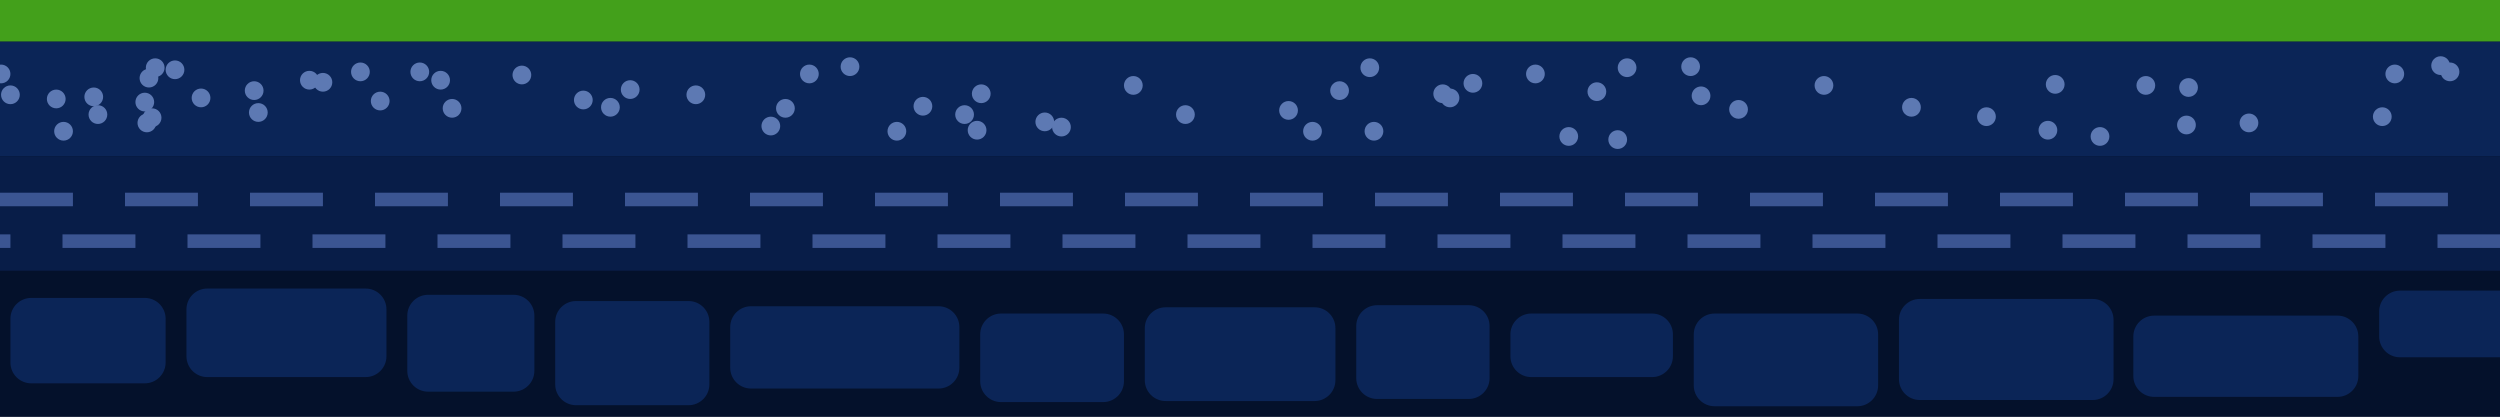
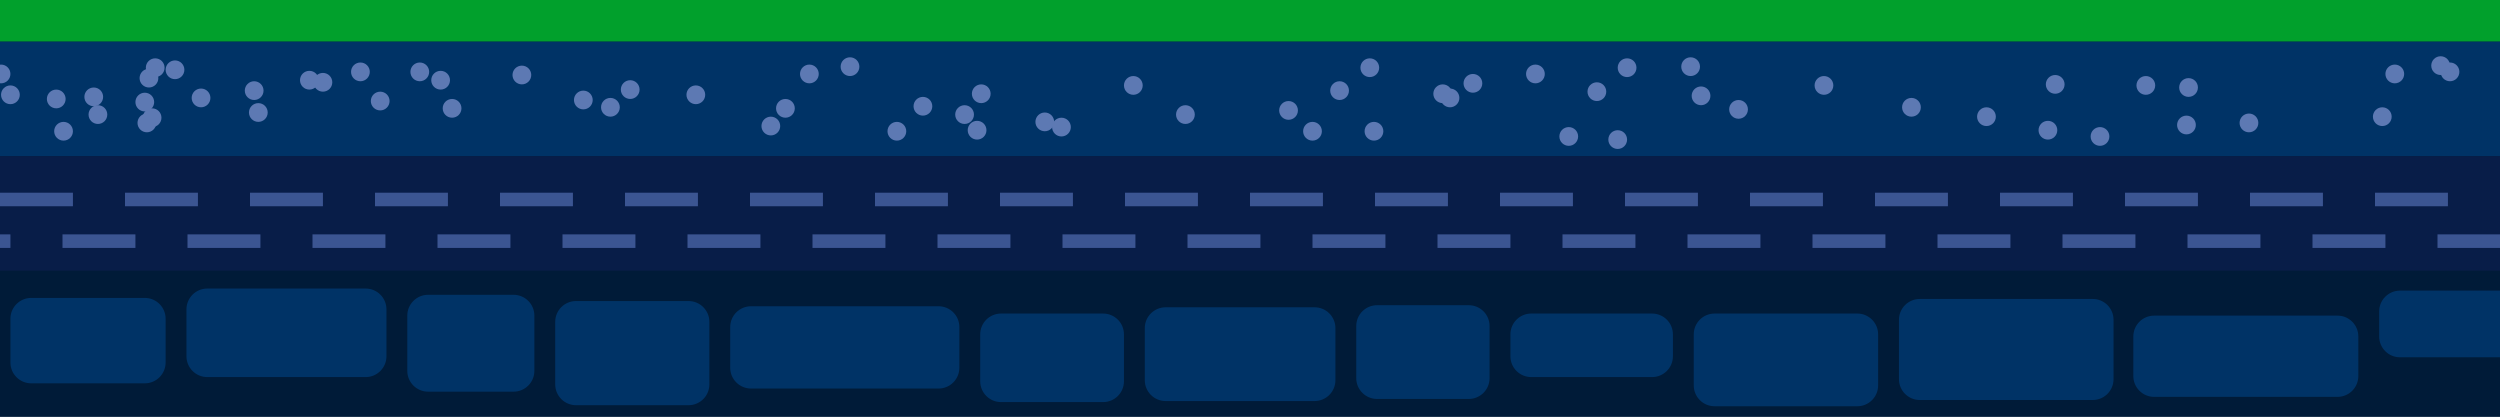
<svg xmlns="http://www.w3.org/2000/svg" viewBox="0 0 240 40" width="240" height="40">
-   <rect width="240" height="40" fill="#04112b" />
-   <rect y="0" width="240" height="4" fill="#43a01b" />
-   <rect y="4" width="240" height="11" fill="#0b2557" />
+   <rect width="240" height="40" fill="#001b38" />
+   <rect y="0" width="240" height="4" fill="#01a02c" />
+   <rect y="4" width="240" height="11" fill="#003366" />
  <circle cx="77.7" cy="7.1" r=".9" fill="#5d79b3" />
  <circle cx="156.2" cy="6.5" r=".9" fill="#5d79b3" />
  <circle cx="128.6" cy="8.7" r=".9" fill="#5d79b3" />
  <circle cx="13.9" cy="9.8" r=".9" fill="#5d79b3" />
  <circle cx="9.0" cy="9.3" r=".9" fill="#5d79b3" />
  <circle cx="16.8" cy="6.7" r=".9" fill="#5d79b3" />
  <circle cx="101.9" cy="12.2" r=".9" fill="#5d79b3" />
  <circle cx="29.7" cy="7.7" r=".9" fill="#5d79b3" />
  <circle cx="150.6" cy="13.1" r=".9" fill="#5d79b3" />
  <circle cx="138.5" cy="9.0" r=".9" fill="#5d79b3" />
  <circle cx="234.3" cy="6.3" r=".9" fill="#5d79b3" />
  <circle cx="206.0" cy="8.2" r=".9" fill="#5d79b3" />
  <circle cx="34.6" cy="6.9" r=".9" fill="#5d79b3" />
  <circle cx="74.0" cy="12.1" r=".9" fill="#5d79b3" />
  <circle cx="43.4" cy="10.4" r=".9" fill="#5d79b3" />
  <circle cx="153.3" cy="8.8" r=".9" fill="#5d79b3" />
  <circle cx="131.5" cy="6.5" r=".9" fill="#5d79b3" />
  <circle cx="14.3" cy="7.5" r=".9" fill="#5d79b3" />
  <circle cx="163.3" cy="9.2" r=".9" fill="#5d79b3" />
  <circle cx="75.4" cy="10.4" r=".9" fill="#5d79b3" />
  <circle cx="108.8" cy="8.2" r=".9" fill="#5d79b3" />
  <circle cx="190.7" cy="11.2" r=".9" fill="#5d79b3" />
  <circle cx="58.6" cy="10.3" r=".9" fill="#5d79b3" />
  <circle cx="126.0" cy="12.6" r=".9" fill="#5d79b3" />
  <circle cx="175.1" cy="8.2" r=".9" fill="#5d79b3" />
  <circle cx="235.2" cy="6.9" r=".9" fill="#5d79b3" />
  <circle cx="100.3" cy="11.7" r=".9" fill="#5d79b3" />
  <circle cx="36.5" cy="9.7" r=".9" fill="#5d79b3" />
  <circle cx="9.4" cy="11.0" r=".9" fill="#5d79b3" />
  <circle cx="183.5" cy="10.3" r=".9" fill="#5d79b3" />
  <circle cx="210.1" cy="8.4" r=".9" fill="#5d79b3" />
  <circle cx="166.9" cy="10.5" r=".9" fill="#5d79b3" />
  <circle cx="139.2" cy="9.4" r=".9" fill="#5d79b3" />
  <circle cx="201.6" cy="13.1" r=".9" fill="#5d79b3" />
  <circle cx="113.8" cy="11.0" r=".9" fill="#5d79b3" />
  <circle cx="14.6" cy="11.3" r=".9" fill="#5d79b3" />
  <circle cx="155.3" cy="13.4" r=".9" fill="#5d79b3" />
  <circle cx="197.3" cy="8.1" r=".9" fill="#5d79b3" />
  <circle cx="92.6" cy="11.0" r=".9" fill="#5d79b3" />
  <circle cx="5.4" cy="9.5" r=".9" fill="#5d79b3" />
  <circle cx="40.3" cy="6.9" r=".9" fill="#5d79b3" />
  <circle cx="14.1" cy="11.8" r=".9" fill="#5d79b3" />
  <circle cx="31.0" cy="7.9" r=".9" fill="#5d79b3" />
  <circle cx="93.8" cy="12.5" r=".9" fill="#5d79b3" />
  <circle cx="19.3" cy="9.4" r=".9" fill="#5d79b3" />
  <circle cx="131.9" cy="12.6" r=".9" fill="#5d79b3" />
  <circle cx="196.6" cy="12.5" r=".9" fill="#5d79b3" />
  <circle cx="66.8" cy="9.1" r=".9" fill="#5d79b3" />
  <circle cx="86.1" cy="12.6" r=".9" fill="#5d79b3" />
  <circle cx="229.9" cy="7.1" r=".9" fill="#5d79b3" />
  <circle cx="42.3" cy="7.7" r=".9" fill="#5d79b3" />
  <circle cx="56.0" cy="9.6" r=".9" fill="#5d79b3" />
  <circle cx="141.4" cy="8.0" r=".9" fill="#5d79b3" />
  <circle cx="1.0" cy="9.1" r=".9" fill="#5d79b3" />
  <circle cx="88.6" cy="10.2" r=".9" fill="#5d79b3" />
  <circle cx="228.7" cy="11.2" r=".9" fill="#5d79b3" />
  <circle cx="123.7" cy="10.6" r=".9" fill="#5d79b3" />
  <circle cx="162.3" cy="6.4" r=".9" fill="#5d79b3" />
  <circle cx="215.9" cy="11.8" r=".9" fill="#5d79b3" />
  <circle cx="209.9" cy="12.0" r=".9" fill="#5d79b3" />
  <circle cx="94.2" cy="9.0" r=".9" fill="#5d79b3" />
  <circle cx="24.8" cy="10.8" r=".9" fill="#5d79b3" />
  <circle cx="14.9" cy="6.5" r=".9" fill="#5d79b3" />
  <circle cx="50.1" cy="7.2" r=".9" fill="#5d79b3" />
  <circle cx="81.6" cy="6.4" r=".9" fill="#5d79b3" />
  <circle cx="0.1" cy="7.1" r=".9" fill="#5d79b3" />
  <circle cx="24.4" cy="8.7" r=".9" fill="#5d79b3" />
  <circle cx="6.1" cy="12.6" r=".9" fill="#5d79b3" />
  <circle cx="147.4" cy="7.1" r=".9" fill="#5d79b3" />
  <circle cx="60.5" cy="8.6" r=".9" fill="#5d79b3" />
  <rect y="15" width="240" height="11" fill="#081d48" />
  <rect x="-12" y="18.5" width="7" height="1.3" fill="#3b5592" />
  <rect x="0" y="18.5" width="7" height="1.3" fill="#3b5592" />
  <rect x="12" y="18.5" width="7" height="1.3" fill="#3b5592" />
  <rect x="24" y="18.5" width="7" height="1.3" fill="#3b5592" />
  <rect x="36" y="18.5" width="7" height="1.3" fill="#3b5592" />
  <rect x="48" y="18.5" width="7" height="1.3" fill="#3b5592" />
  <rect x="60" y="18.5" width="7" height="1.3" fill="#3b5592" />
  <rect x="72" y="18.5" width="7" height="1.3" fill="#3b5592" />
  <rect x="84" y="18.5" width="7" height="1.3" fill="#3b5592" />
  <rect x="96" y="18.5" width="7" height="1.3" fill="#3b5592" />
  <rect x="108" y="18.5" width="7" height="1.3" fill="#3b5592" />
  <rect x="120" y="18.5" width="7" height="1.3" fill="#3b5592" />
  <rect x="132" y="18.5" width="7" height="1.3" fill="#3b5592" />
  <rect x="144" y="18.5" width="7" height="1.3" fill="#3b5592" />
  <rect x="156" y="18.5" width="7" height="1.3" fill="#3b5592" />
  <rect x="168" y="18.5" width="7" height="1.3" fill="#3b5592" />
  <rect x="180" y="18.5" width="7" height="1.3" fill="#3b5592" />
  <rect x="192" y="18.5" width="7" height="1.3" fill="#3b5592" />
  <rect x="204" y="18.5" width="7" height="1.3" fill="#3b5592" />
  <rect x="216" y="18.5" width="7" height="1.3" fill="#3b5592" />
  <rect x="228" y="18.5" width="7" height="1.3" fill="#3b5592" />
  <rect x="-6" y="22.5" width="7" height="1.3" fill="#3b5592" />
  <rect x="6" y="22.5" width="7" height="1.3" fill="#3b5592" />
  <rect x="18" y="22.5" width="7" height="1.3" fill="#3b5592" />
  <rect x="30" y="22.5" width="7" height="1.3" fill="#3b5592" />
  <rect x="42" y="22.5" width="7" height="1.3" fill="#3b5592" />
  <rect x="54" y="22.5" width="7" height="1.3" fill="#3b5592" />
  <rect x="66" y="22.5" width="7" height="1.3" fill="#3b5592" />
  <rect x="78" y="22.5" width="7" height="1.3" fill="#3b5592" />
  <rect x="90" y="22.5" width="7" height="1.3" fill="#3b5592" />
  <rect x="102" y="22.5" width="7" height="1.3" fill="#3b5592" />
  <rect x="114" y="22.5" width="7" height="1.3" fill="#3b5592" />
  <rect x="126" y="22.5" width="7" height="1.3" fill="#3b5592" />
  <rect x="138" y="22.5" width="7" height="1.3" fill="#3b5592" />
  <rect x="150" y="22.5" width="7" height="1.3" fill="#3b5592" />
  <rect x="162" y="22.5" width="7" height="1.3" fill="#3b5592" />
  <rect x="174" y="22.5" width="7" height="1.3" fill="#3b5592" />
  <rect x="186" y="22.5" width="7" height="1.3" fill="#3b5592" />
  <rect x="198" y="22.5" width="7" height="1.3" fill="#3b5592" />
  <rect x="210" y="22.5" width="7" height="1.3" fill="#3b5592" />
  <rect x="222" y="22.5" width="7" height="1.3" fill="#3b5592" />
  <rect x="234" y="22.5" width="7" height="1.3" fill="#3b5592" />
-   <rect y="26" width="240" height="14" fill="#04112b" />
-   <rect x="1.0" y="28.6" width="14.9" height="8.2" rx="2" fill="#0b2557" />
-   <rect x="17.9" y="27.7" width="19.2" height="8.5" rx="2" fill="#0b2557" />
-   <rect x="39.1" y="28.3" width="12.2" height="9.3" rx="2" fill="#0b2557" />
-   <rect x="53.3" y="28.9" width="14.8" height="10.0" rx="2" fill="#0b2557" />
-   <rect x="70.1" y="29.4" width="22.0" height="7.9" rx="2" fill="#0b2557" />
-   <rect x="94.1" y="30.1" width="13.8" height="8.5" rx="2" fill="#0b2557" />
-   <rect x="109.9" y="29.5" width="18.3" height="9.0" rx="2" fill="#0b2557" />
-   <rect x="130.2" y="29.3" width="12.8" height="9.0" rx="2" fill="#0b2557" />
-   <rect x="145.0" y="30.1" width="15.6" height="6.1" rx="2" fill="#0b2557" />
-   <rect x="162.6" y="30.1" width="17.7" height="8.9" rx="2" fill="#0b2557" />
-   <rect x="182.3" y="28.7" width="20.6" height="9.7" rx="2" fill="#0b2557" />
-   <rect x="204.8" y="30.3" width="21.6" height="7.8" rx="2" fill="#0b2557" />
-   <rect x="228.4" y="27.9" width="22.5" height="6.4" rx="2" fill="#0b2557" />
+   <rect y="26" width="240" height="14" fill="#001b38" />
+   <rect x="1.0" y="28.6" width="14.9" height="8.2" rx="2" fill="#003366" />
+   <rect x="17.9" y="27.7" width="19.2" height="8.5" rx="2" fill="#003366" />
+   <rect x="39.1" y="28.3" width="12.2" height="9.3" rx="2" fill="#003366" />
+   <rect x="53.3" y="28.9" width="14.8" height="10.0" rx="2" fill="#003366" />
+   <rect x="70.1" y="29.4" width="22.0" height="7.9" rx="2" fill="#003366" />
+   <rect x="94.1" y="30.1" width="13.8" height="8.5" rx="2" fill="#003366" />
+   <rect x="109.9" y="29.5" width="18.3" height="9.0" rx="2" fill="#003366" />
+   <rect x="130.2" y="29.3" width="12.8" height="9.0" rx="2" fill="#003366" />
+   <rect x="145.0" y="30.1" width="15.6" height="6.1" rx="2" fill="#003366" />
+   <rect x="162.6" y="30.1" width="17.7" height="8.9" rx="2" fill="#003366" />
+   <rect x="182.3" y="28.7" width="20.6" height="9.7" rx="2" fill="#003366" />
+   <rect x="204.8" y="30.3" width="21.6" height="7.8" rx="2" fill="#003366" />
+   <rect x="228.4" y="27.9" width="22.5" height="6.4" rx="2" fill="#003366" />
</svg>
